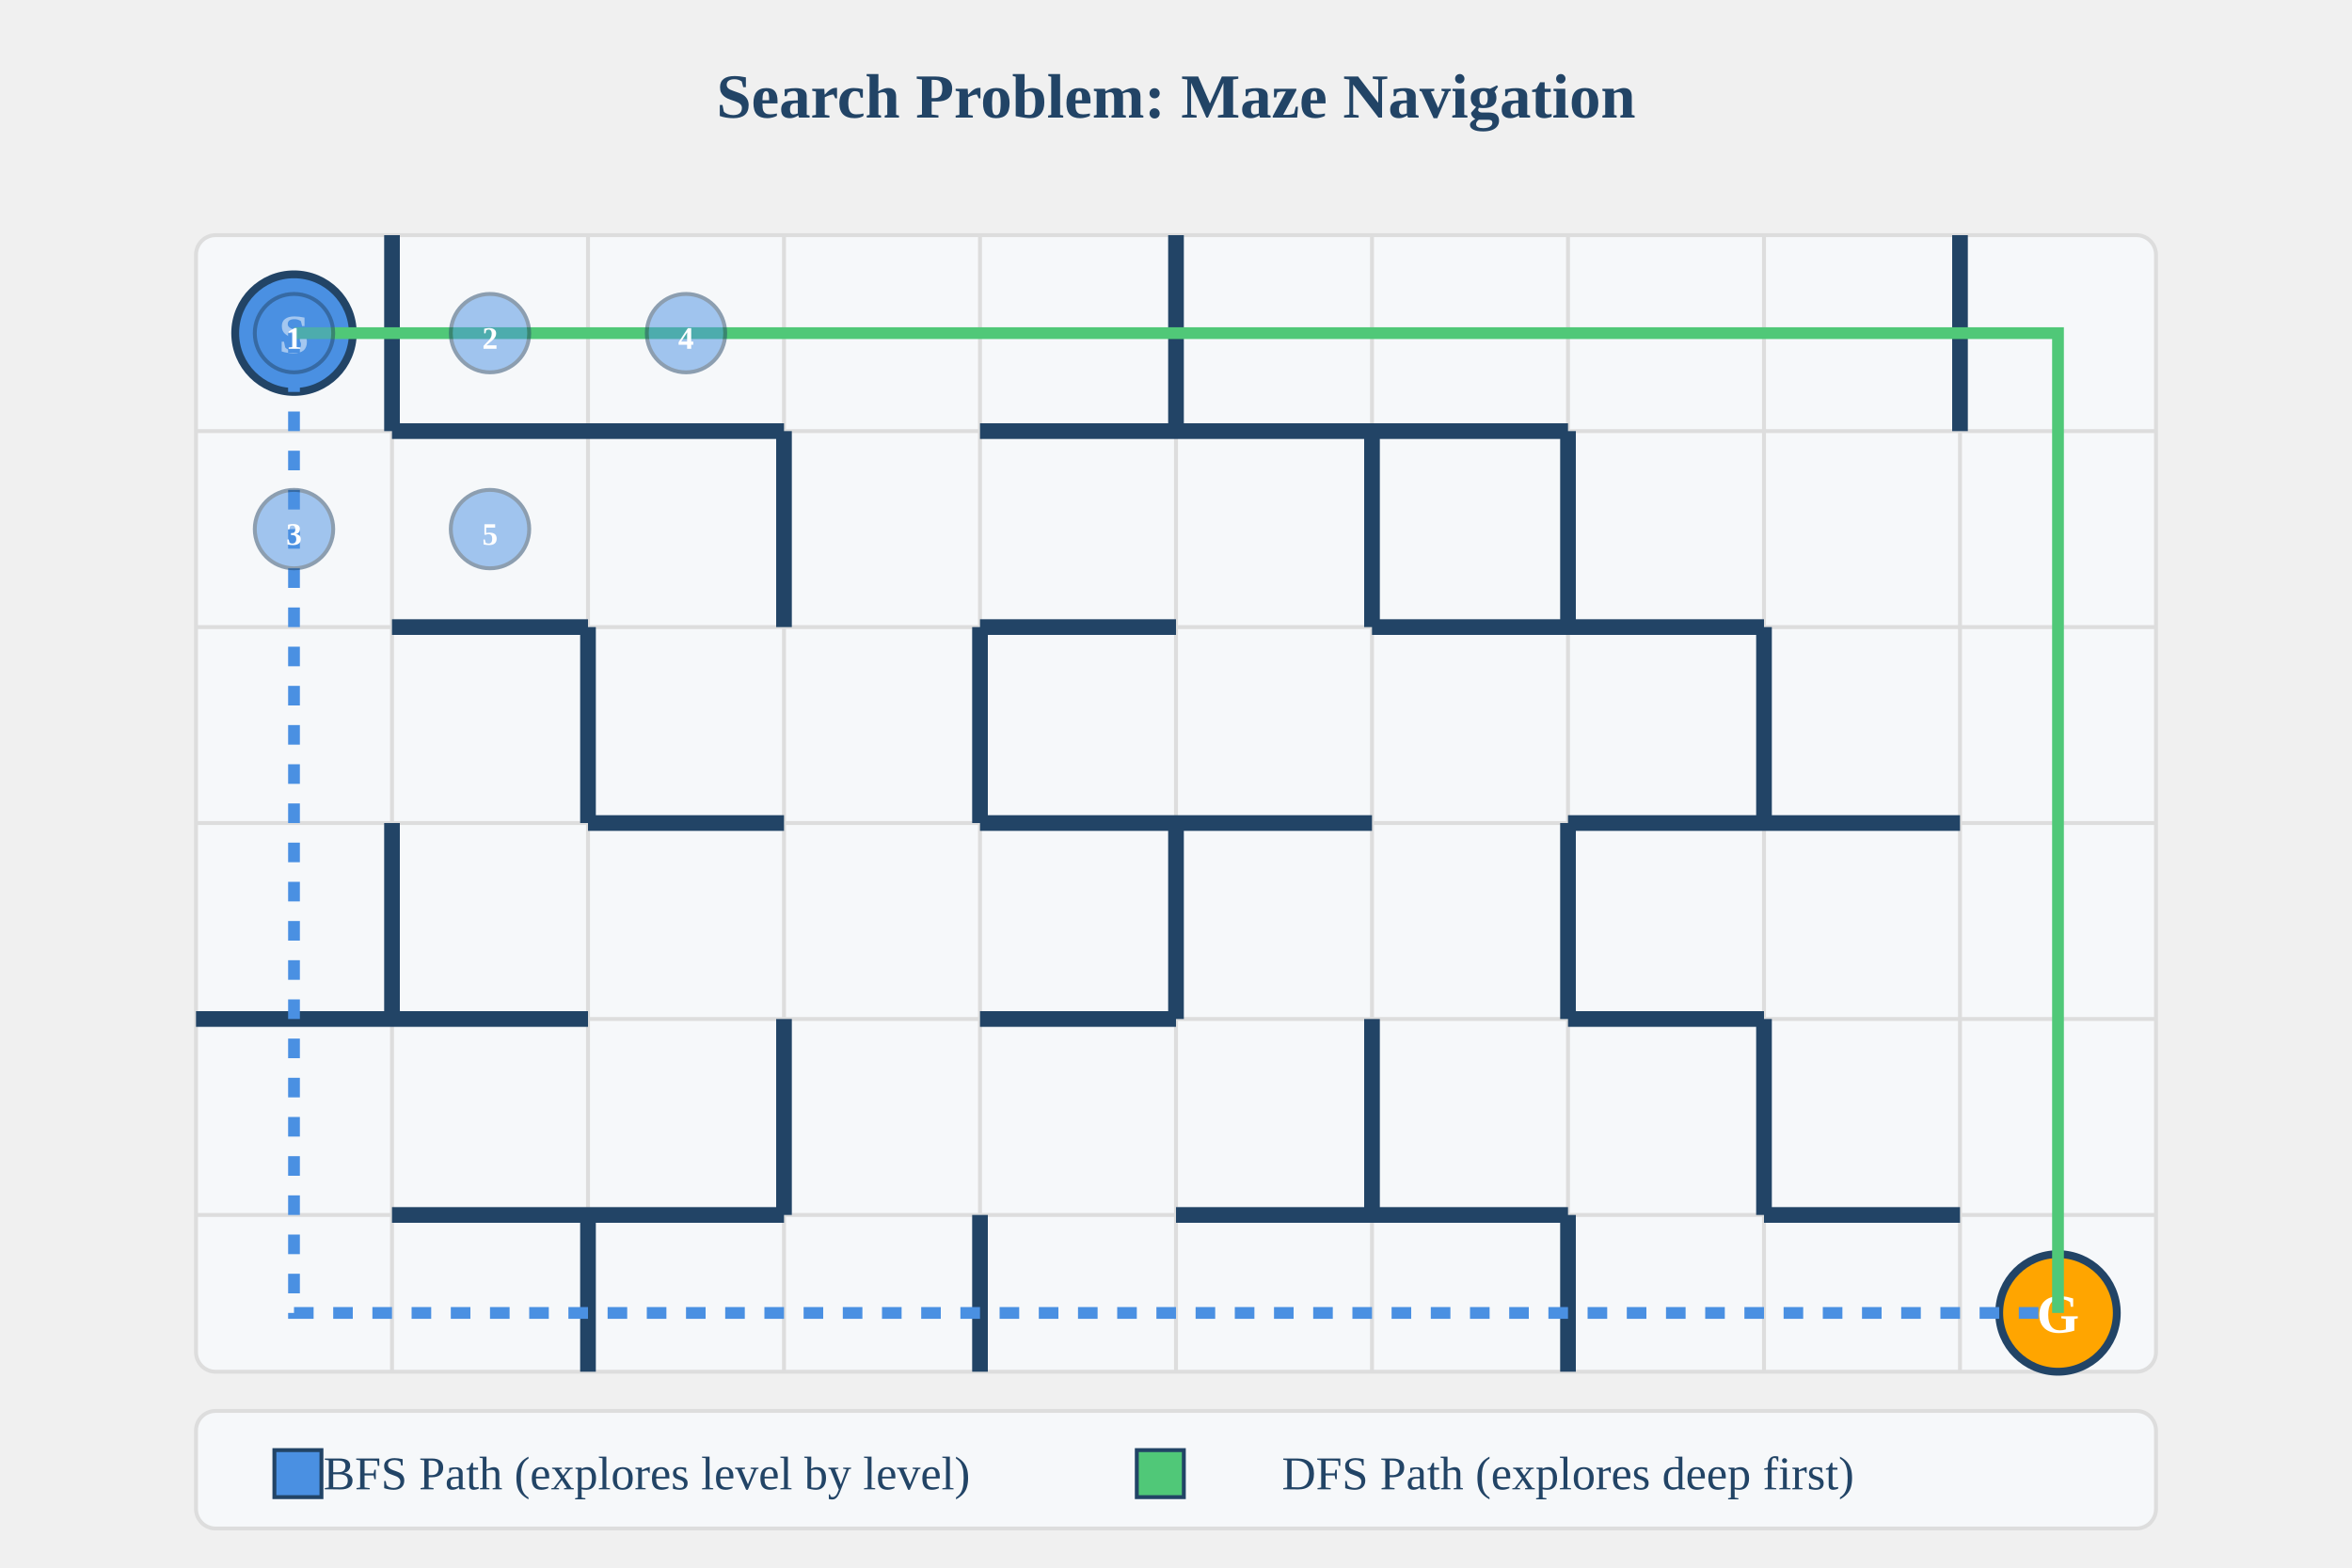
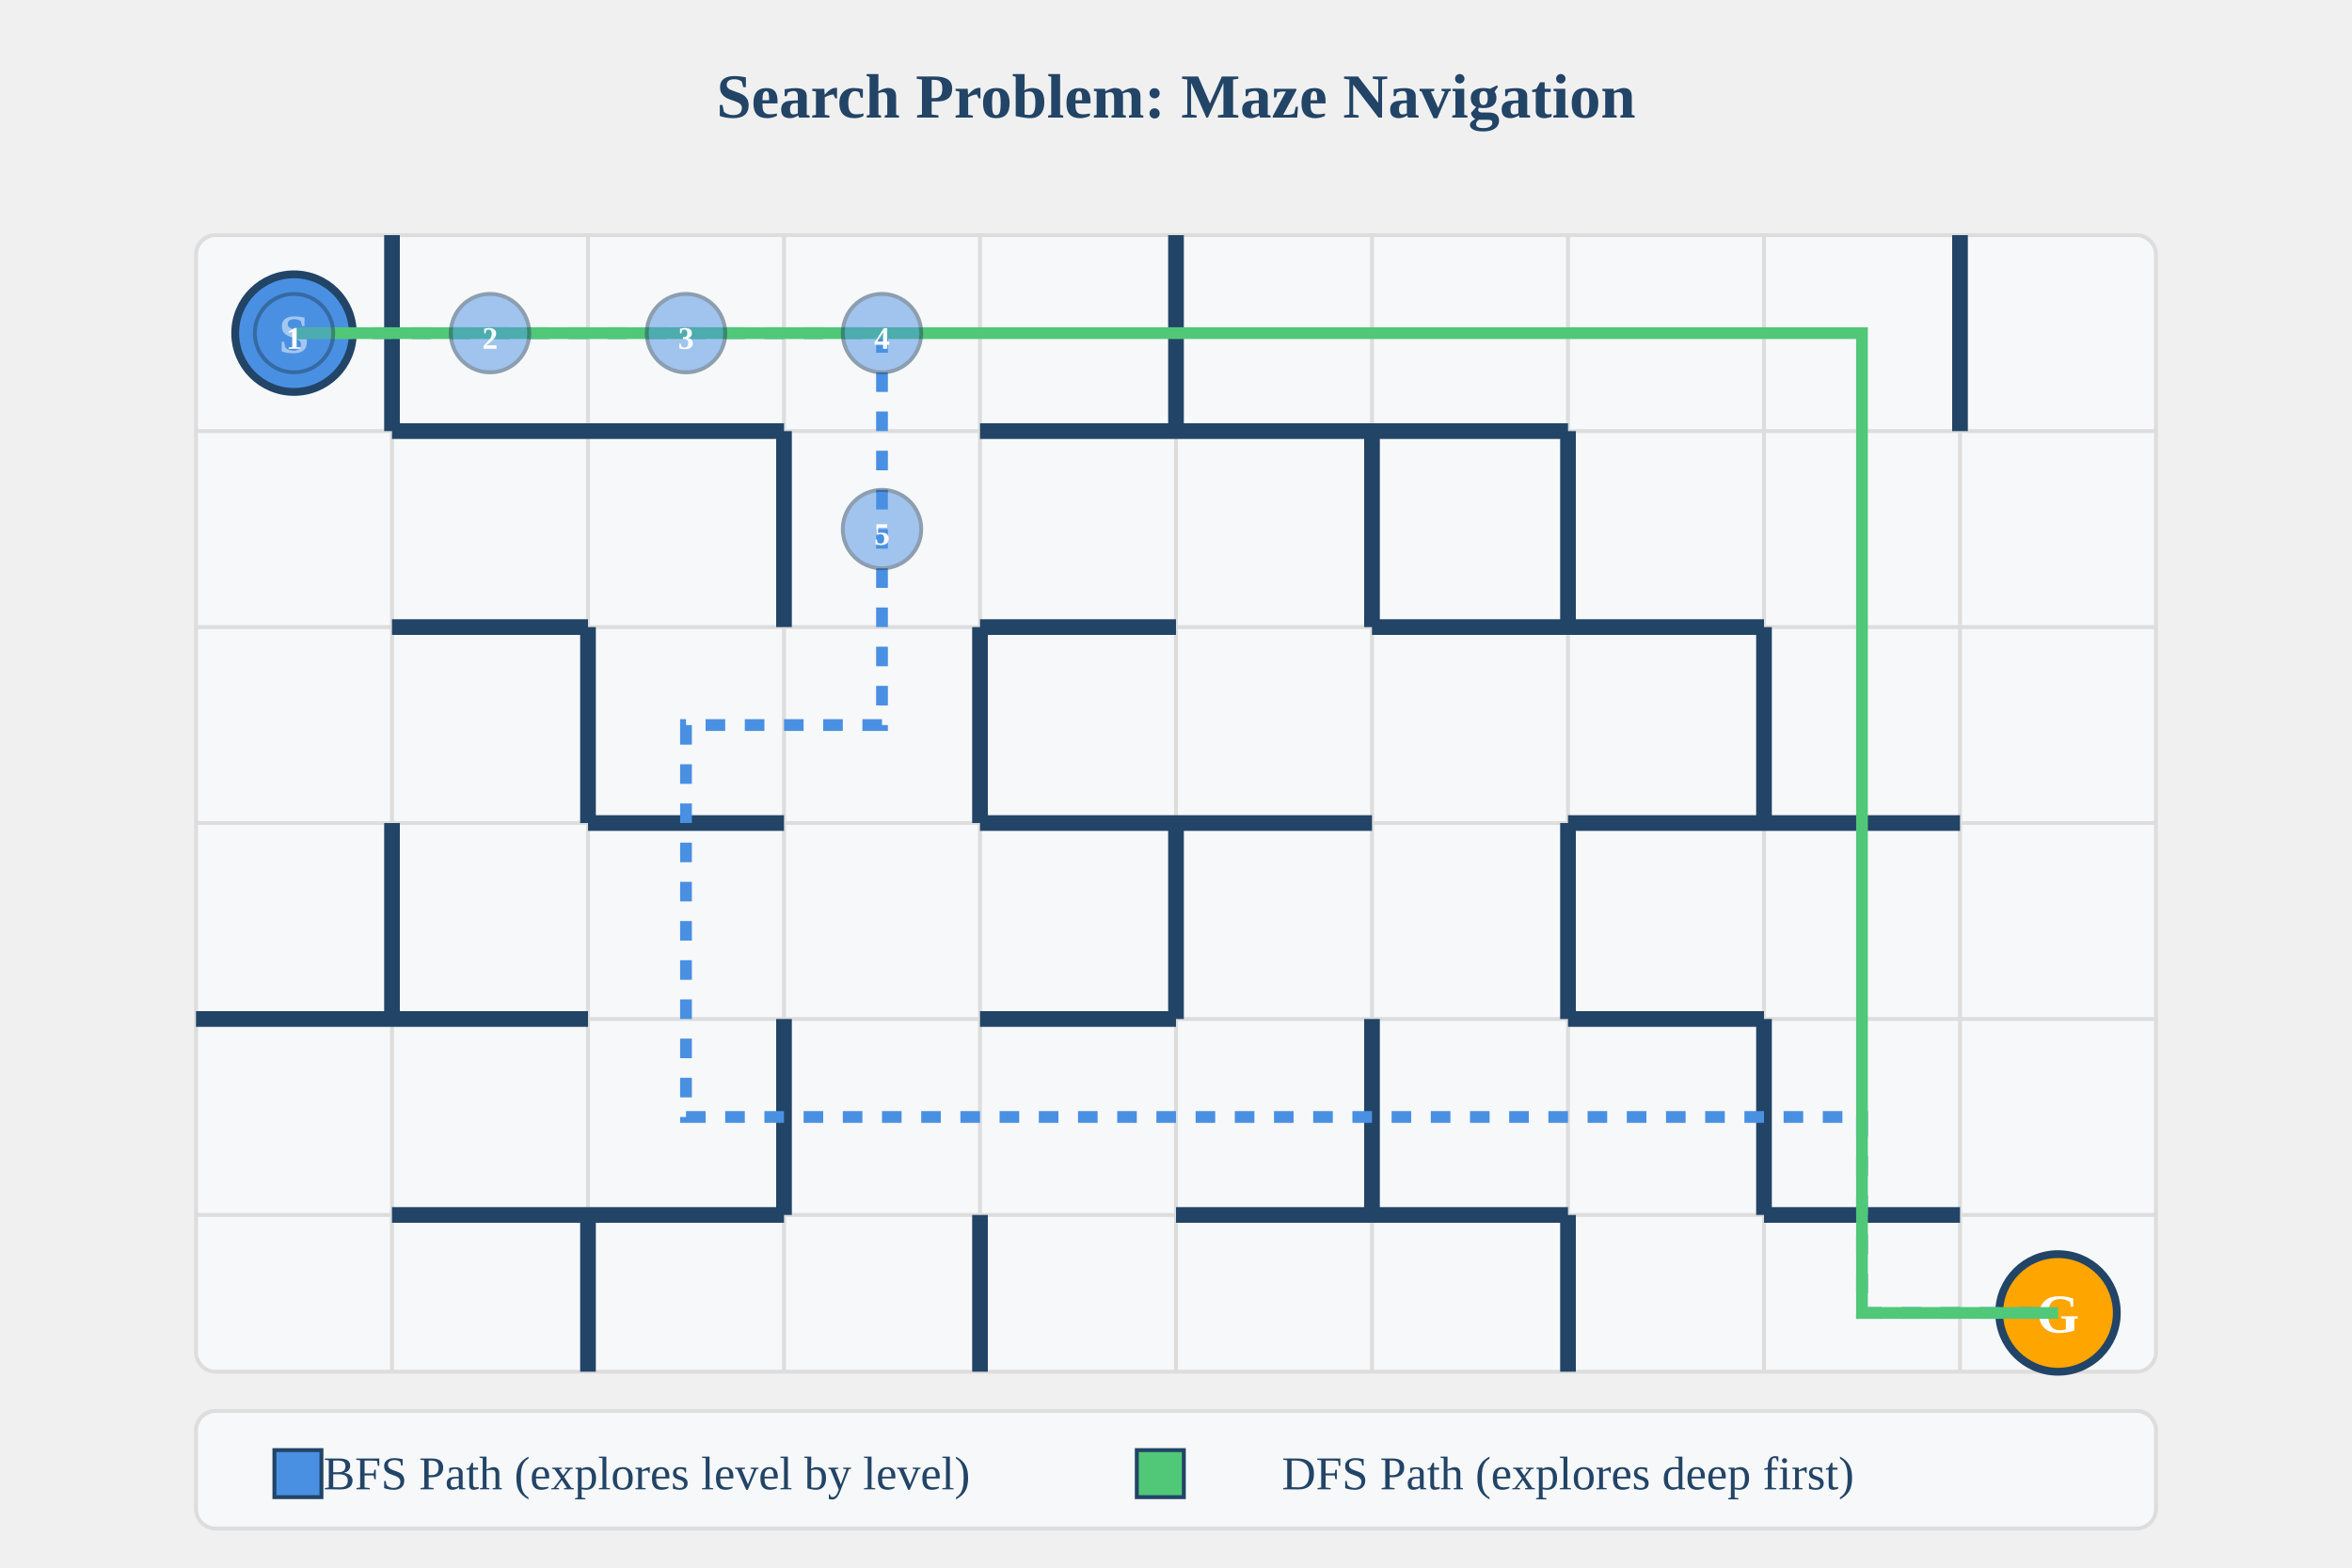
<svg xmlns="http://www.w3.org/2000/svg" width="600" height="400">
  <text x="300" y="30" text-anchor="middle" fill="#224466" font-size="16" font-weight="bold">
        Search Problem: Maze Navigation
    </text>
  <rect x="50" y="60" width="500" height="290" fill="#f6f8fa" stroke="#ddd" stroke-width="1" rx="5" ry="5" />
  <line x1="100" y1="60" x2="100" y2="350" stroke="#ddd" stroke-width="1" />
  <line x1="150" y1="60" x2="150" y2="350" stroke="#ddd" stroke-width="1" />
  <line x1="200" y1="60" x2="200" y2="350" stroke="#ddd" stroke-width="1" />
  <line x1="250" y1="60" x2="250" y2="350" stroke="#ddd" stroke-width="1" />
  <line x1="300" y1="60" x2="300" y2="350" stroke="#ddd" stroke-width="1" />
  <line x1="350" y1="60" x2="350" y2="350" stroke="#ddd" stroke-width="1" />
  <line x1="400" y1="60" x2="400" y2="350" stroke="#ddd" stroke-width="1" />
  <line x1="450" y1="60" x2="450" y2="350" stroke="#ddd" stroke-width="1" />
  <line x1="500" y1="60" x2="500" y2="350" stroke="#ddd" stroke-width="1" />
  <line x1="50" y1="110" x2="550" y2="110" stroke="#ddd" stroke-width="1" />
  <line x1="50" y1="160" x2="550" y2="160" stroke="#ddd" stroke-width="1" />
  <line x1="50" y1="210" x2="550" y2="210" stroke="#ddd" stroke-width="1" />
  <line x1="50" y1="260" x2="550" y2="260" stroke="#ddd" stroke-width="1" />
  <line x1="50" y1="310" x2="550" y2="310" stroke="#ddd" stroke-width="1" />
  <line x1="100" y1="110" x2="200" y2="110" stroke="#224466" stroke-width="4" />
  <line x1="250" y1="110" x2="400" y2="110" stroke="#224466" stroke-width="4" />
  <line x1="100" y1="160" x2="150" y2="160" stroke="#224466" stroke-width="4" />
  <line x1="250" y1="160" x2="300" y2="160" stroke="#224466" stroke-width="4" />
  <line x1="350" y1="160" x2="450" y2="160" stroke="#224466" stroke-width="4" />
  <line x1="150" y1="210" x2="200" y2="210" stroke="#224466" stroke-width="4" />
  <line x1="250" y1="210" x2="350" y2="210" stroke="#224466" stroke-width="4" />
  <line x1="400" y1="210" x2="500" y2="210" stroke="#224466" stroke-width="4" />
  <line x1="50" y1="260" x2="150" y2="260" stroke="#224466" stroke-width="4" />
  <line x1="250" y1="260" x2="300" y2="260" stroke="#224466" stroke-width="4" />
  <line x1="400" y1="260" x2="450" y2="260" stroke="#224466" stroke-width="4" />
  <line x1="100" y1="310" x2="200" y2="310" stroke="#224466" stroke-width="4" />
  <line x1="300" y1="310" x2="400" y2="310" stroke="#224466" stroke-width="4" />
  <line x1="450" y1="310" x2="500" y2="310" stroke="#224466" stroke-width="4" />
  <line x1="100" y1="60" x2="100" y2="110" stroke="#224466" stroke-width="4" />
  <line x1="200" y1="110" x2="200" y2="160" stroke="#224466" stroke-width="4" />
  <line x1="300" y1="60" x2="300" y2="110" stroke="#224466" stroke-width="4" />
  <line x1="400" y1="110" x2="400" y2="160" stroke="#224466" stroke-width="4" />
  <line x1="500" y1="60" x2="500" y2="110" stroke="#224466" stroke-width="4" />
  <line x1="150" y1="160" x2="150" y2="210" stroke="#224466" stroke-width="4" />
  <line x1="250" y1="160" x2="250" y2="210" stroke="#224466" stroke-width="4" />
  <line x1="350" y1="110" x2="350" y2="160" stroke="#224466" stroke-width="4" />
  <line x1="450" y1="160" x2="450" y2="210" stroke="#224466" stroke-width="4" />
  <line x1="100" y1="210" x2="100" y2="260" stroke="#224466" stroke-width="4" />
  <line x1="300" y1="210" x2="300" y2="260" stroke="#224466" stroke-width="4" />
  <line x1="400" y1="210" x2="400" y2="260" stroke="#224466" stroke-width="4" />
  <line x1="200" y1="260" x2="200" y2="310" stroke="#224466" stroke-width="4" />
  <line x1="350" y1="260" x2="350" y2="310" stroke="#224466" stroke-width="4" />
  <line x1="450" y1="260" x2="450" y2="310" stroke="#224466" stroke-width="4" />
  <line x1="150" y1="310" x2="150" y2="350" stroke="#224466" stroke-width="4" />
  <line x1="250" y1="310" x2="250" y2="350" stroke="#224466" stroke-width="4" />
  <line x1="400" y1="310" x2="400" y2="350" stroke="#224466" stroke-width="4" />
  <circle cx="75" cy="85" r="15" fill="#4a90e2" stroke="#224466" stroke-width="2" />
  <text x="75" y="90" text-anchor="middle" fill="white" font-size="14" font-weight="bold">S</text>
  <circle cx="525" cy="335" r="15" fill="#ffa500" stroke="#224466" stroke-width="2" />
  <text x="525" y="340" text-anchor="middle" fill="white" font-size="14" font-weight="bold">G</text>
-   <path d="M75,85 L75,135 L75,185 L75,235 L75,285 L75,335 L125,335 L175,335 L225,335 L275,335 L325,335 L375,335 L425,335 L475,335 L525,335" stroke="#4a90e2" stroke-width="3" fill="none" stroke-dasharray="5,5" />
-   <path d="M75,85 L125,85 L175,85 L225,85 L275,85 L325,85 L375,85 L425,85 L475,85 L525,85 L525,135 L525,185 L525,235 L525,285 L525,335" stroke="#50c878" stroke-width="3" fill="none" />
+   <path d="M75,85 L125,85 L175,85 L225,85 L225,135 L225,185 L175,185 L175,235 L175,285 L225,285 L275,285 L325,285 L375,285 L425,285 L475,285 L475,335 L525,335" stroke="#4a90e2" stroke-width="3" fill="none" stroke-dasharray="5,5" />
+   <path d="M75,85 L125,85 L175,85 L225,85 L275,85 L325,85 L375,85 L425,85 L475,85 L475,135 L475,185 L475,235 L475,285 L475,335 L525,335" stroke="#50c878" stroke-width="3" fill="none" />
  <circle cx="75" cy="85" r="10" fill="#4a90e2" stroke="#224466" stroke-width="1" opacity="0.5" />
  <text x="75" y="89" text-anchor="middle" fill="white" font-size="8" font-weight="bold">1</text>
  <circle cx="125" cy="85" r="10" fill="#4a90e2" stroke="#224466" stroke-width="1" opacity="0.5" />
  <text x="125" y="89" text-anchor="middle" fill="white" font-size="8" font-weight="bold">2</text>
-   <circle cx="75" cy="135" r="10" fill="#4a90e2" stroke="#224466" stroke-width="1" opacity="0.5" />
-   <text x="75" y="139" text-anchor="middle" fill="white" font-size="8" font-weight="bold">3</text>
  <circle cx="175" cy="85" r="10" fill="#4a90e2" stroke="#224466" stroke-width="1" opacity="0.5" />
-   <text x="175" y="89" text-anchor="middle" fill="white" font-size="8" font-weight="bold">4</text>
-   <circle cx="125" cy="135" r="10" fill="#4a90e2" stroke="#224466" stroke-width="1" opacity="0.5" />
-   <text x="125" y="139" text-anchor="middle" fill="white" font-size="8" font-weight="bold">5</text>
+   <text x="175" y="89" text-anchor="middle" fill="white" font-size="8" font-weight="bold">3</text>
+   <circle cx="225" cy="85" r="10" fill="#4a90e2" stroke="#224466" stroke-width="1" opacity="0.5" />
+   <text x="225" y="89" text-anchor="middle" fill="white" font-size="8" font-weight="bold">4</text>
+   <circle cx="225" cy="135" r="10" fill="#4a90e2" stroke="#224466" stroke-width="1" opacity="0.5" />
+   <text x="225" y="139" text-anchor="middle" fill="white" font-size="8" font-weight="bold">5</text>
  <rect x="50" y="360" width="500" height="30" fill="#f6f8fa" stroke="#ddd" stroke-width="1" rx="5" ry="5" />
  <rect x="70" y="370" width="12" height="12" fill="#4a90e2" stroke="#224466" stroke-width="1" />
  <text x="165" y="380" text-anchor="middle" fill="#224466" font-size="12">BFS Path (explores level by level)</text>
  <rect x="290" y="370" width="12" height="12" fill="#50c878" stroke="#224466" stroke-width="1" />
  <text x="400" y="380" text-anchor="middle" fill="#224466" font-size="12">DFS Path (explores deep first)</text>
</svg>
